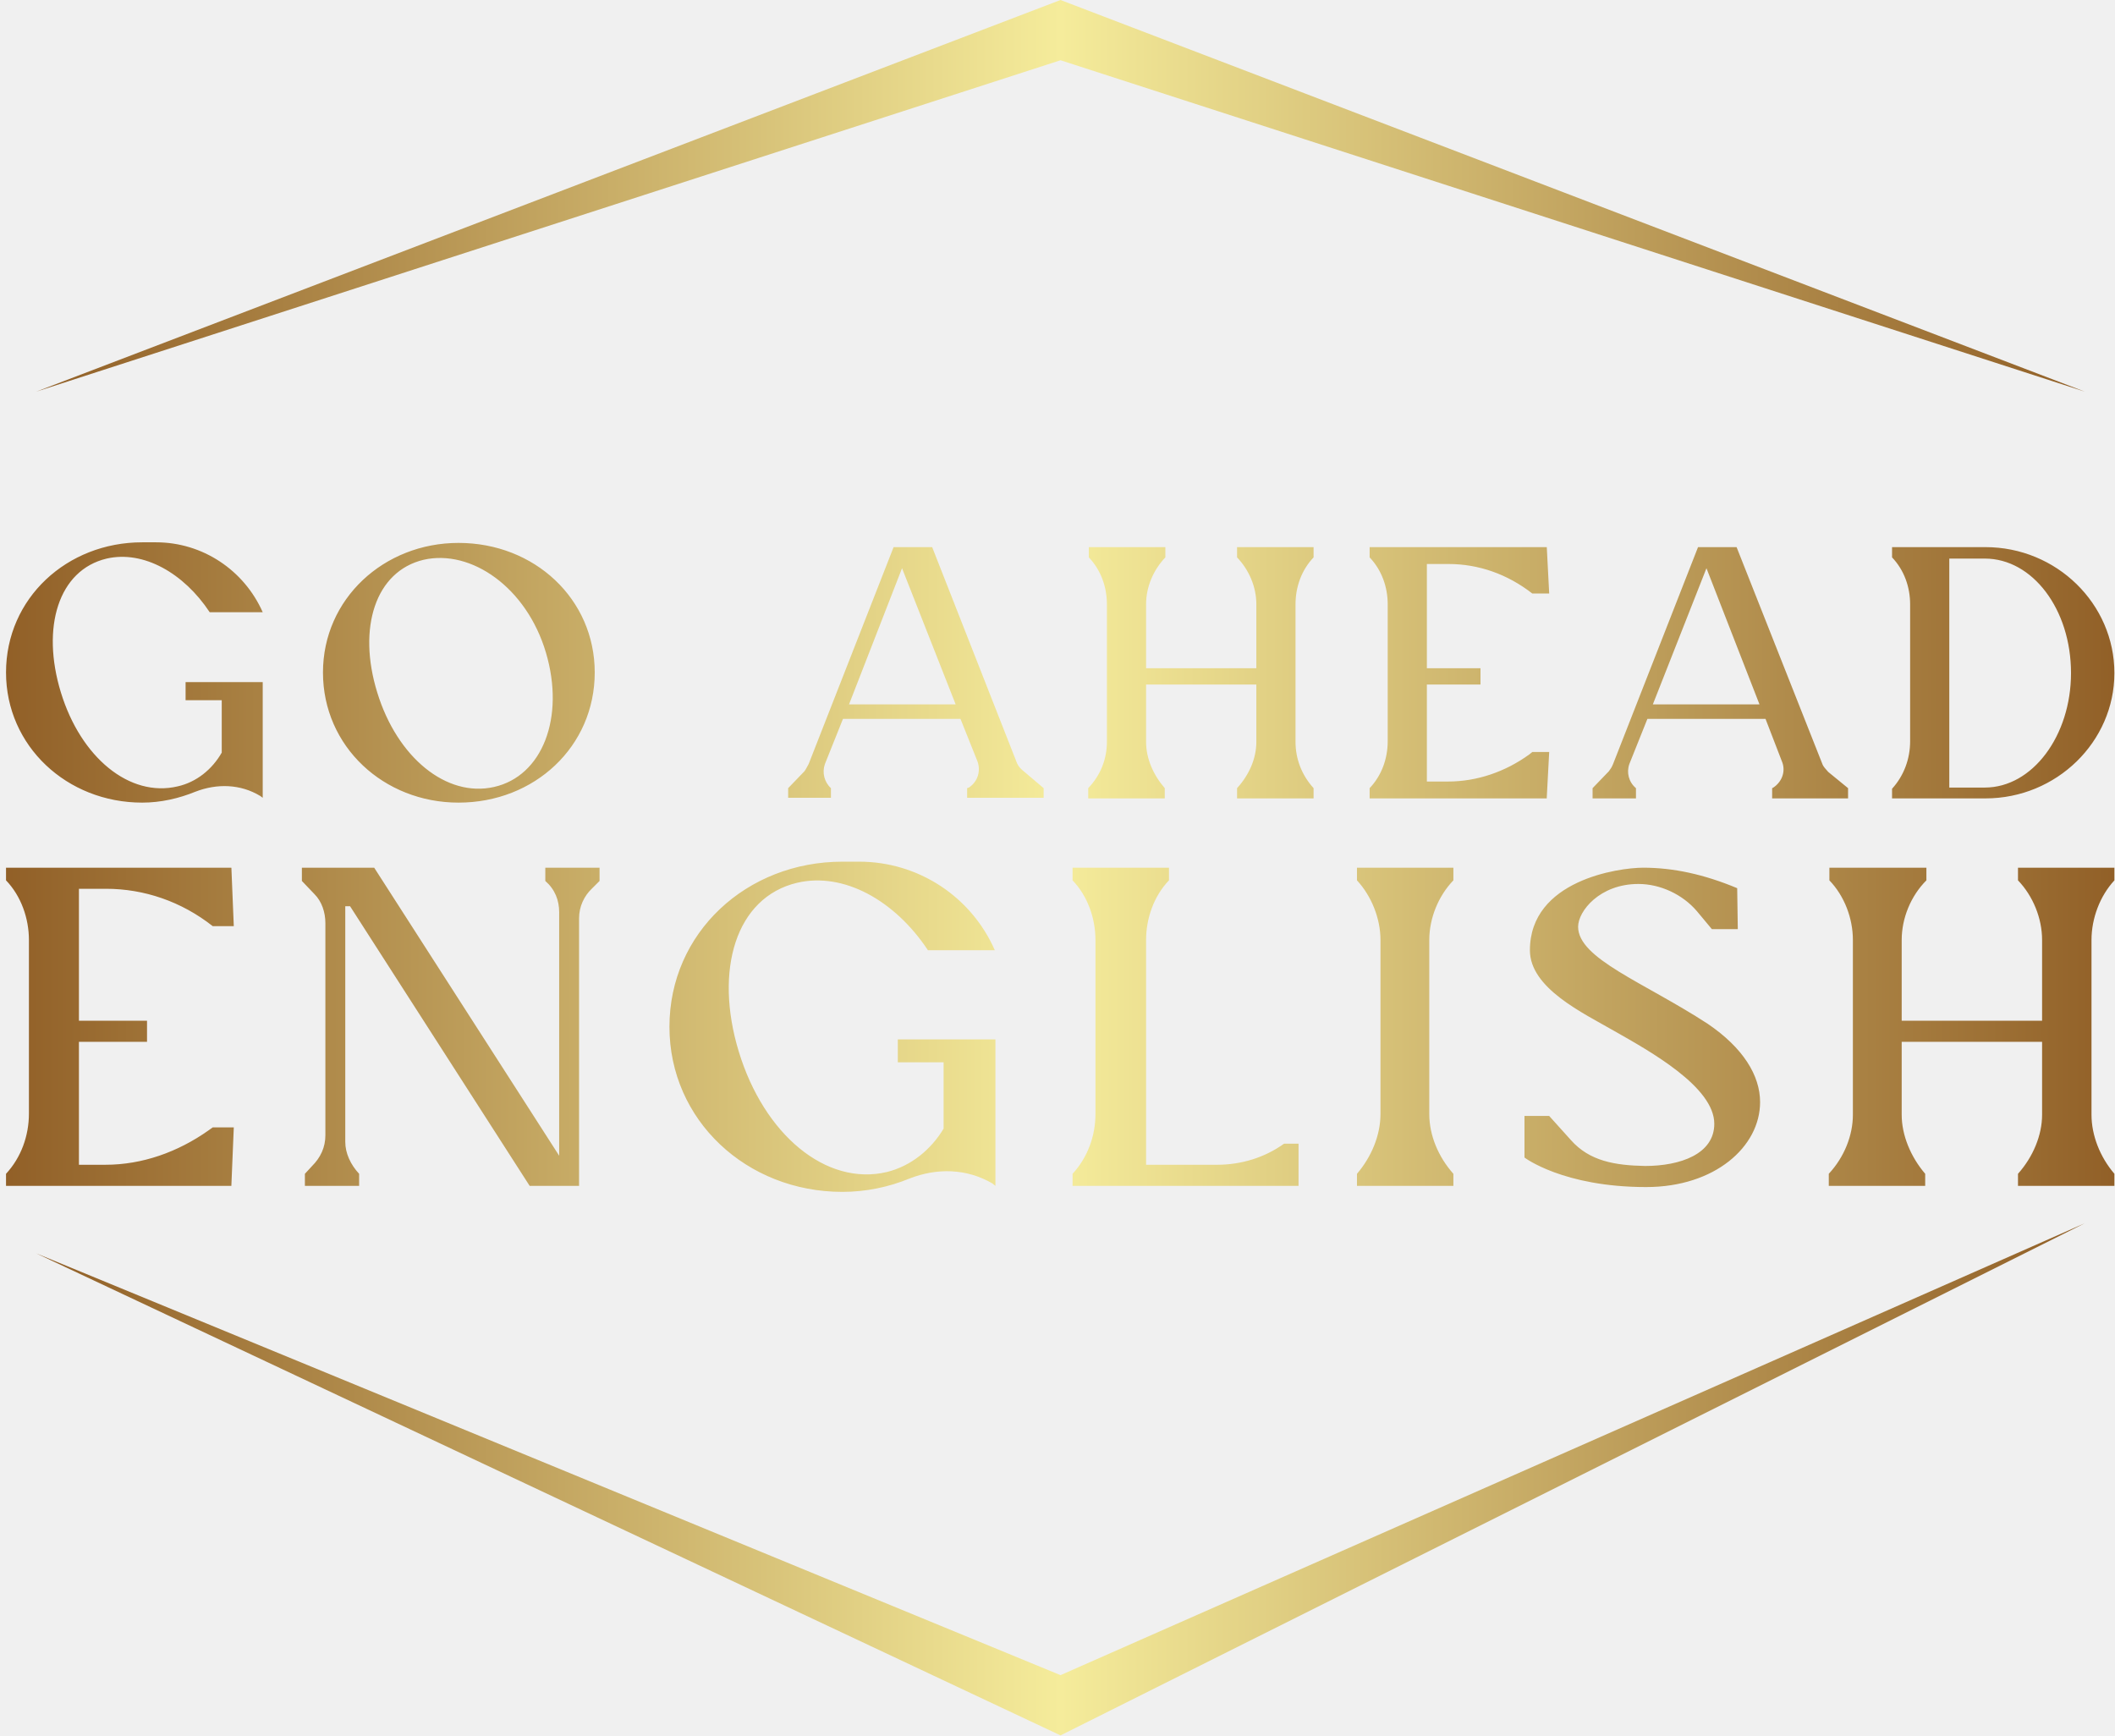
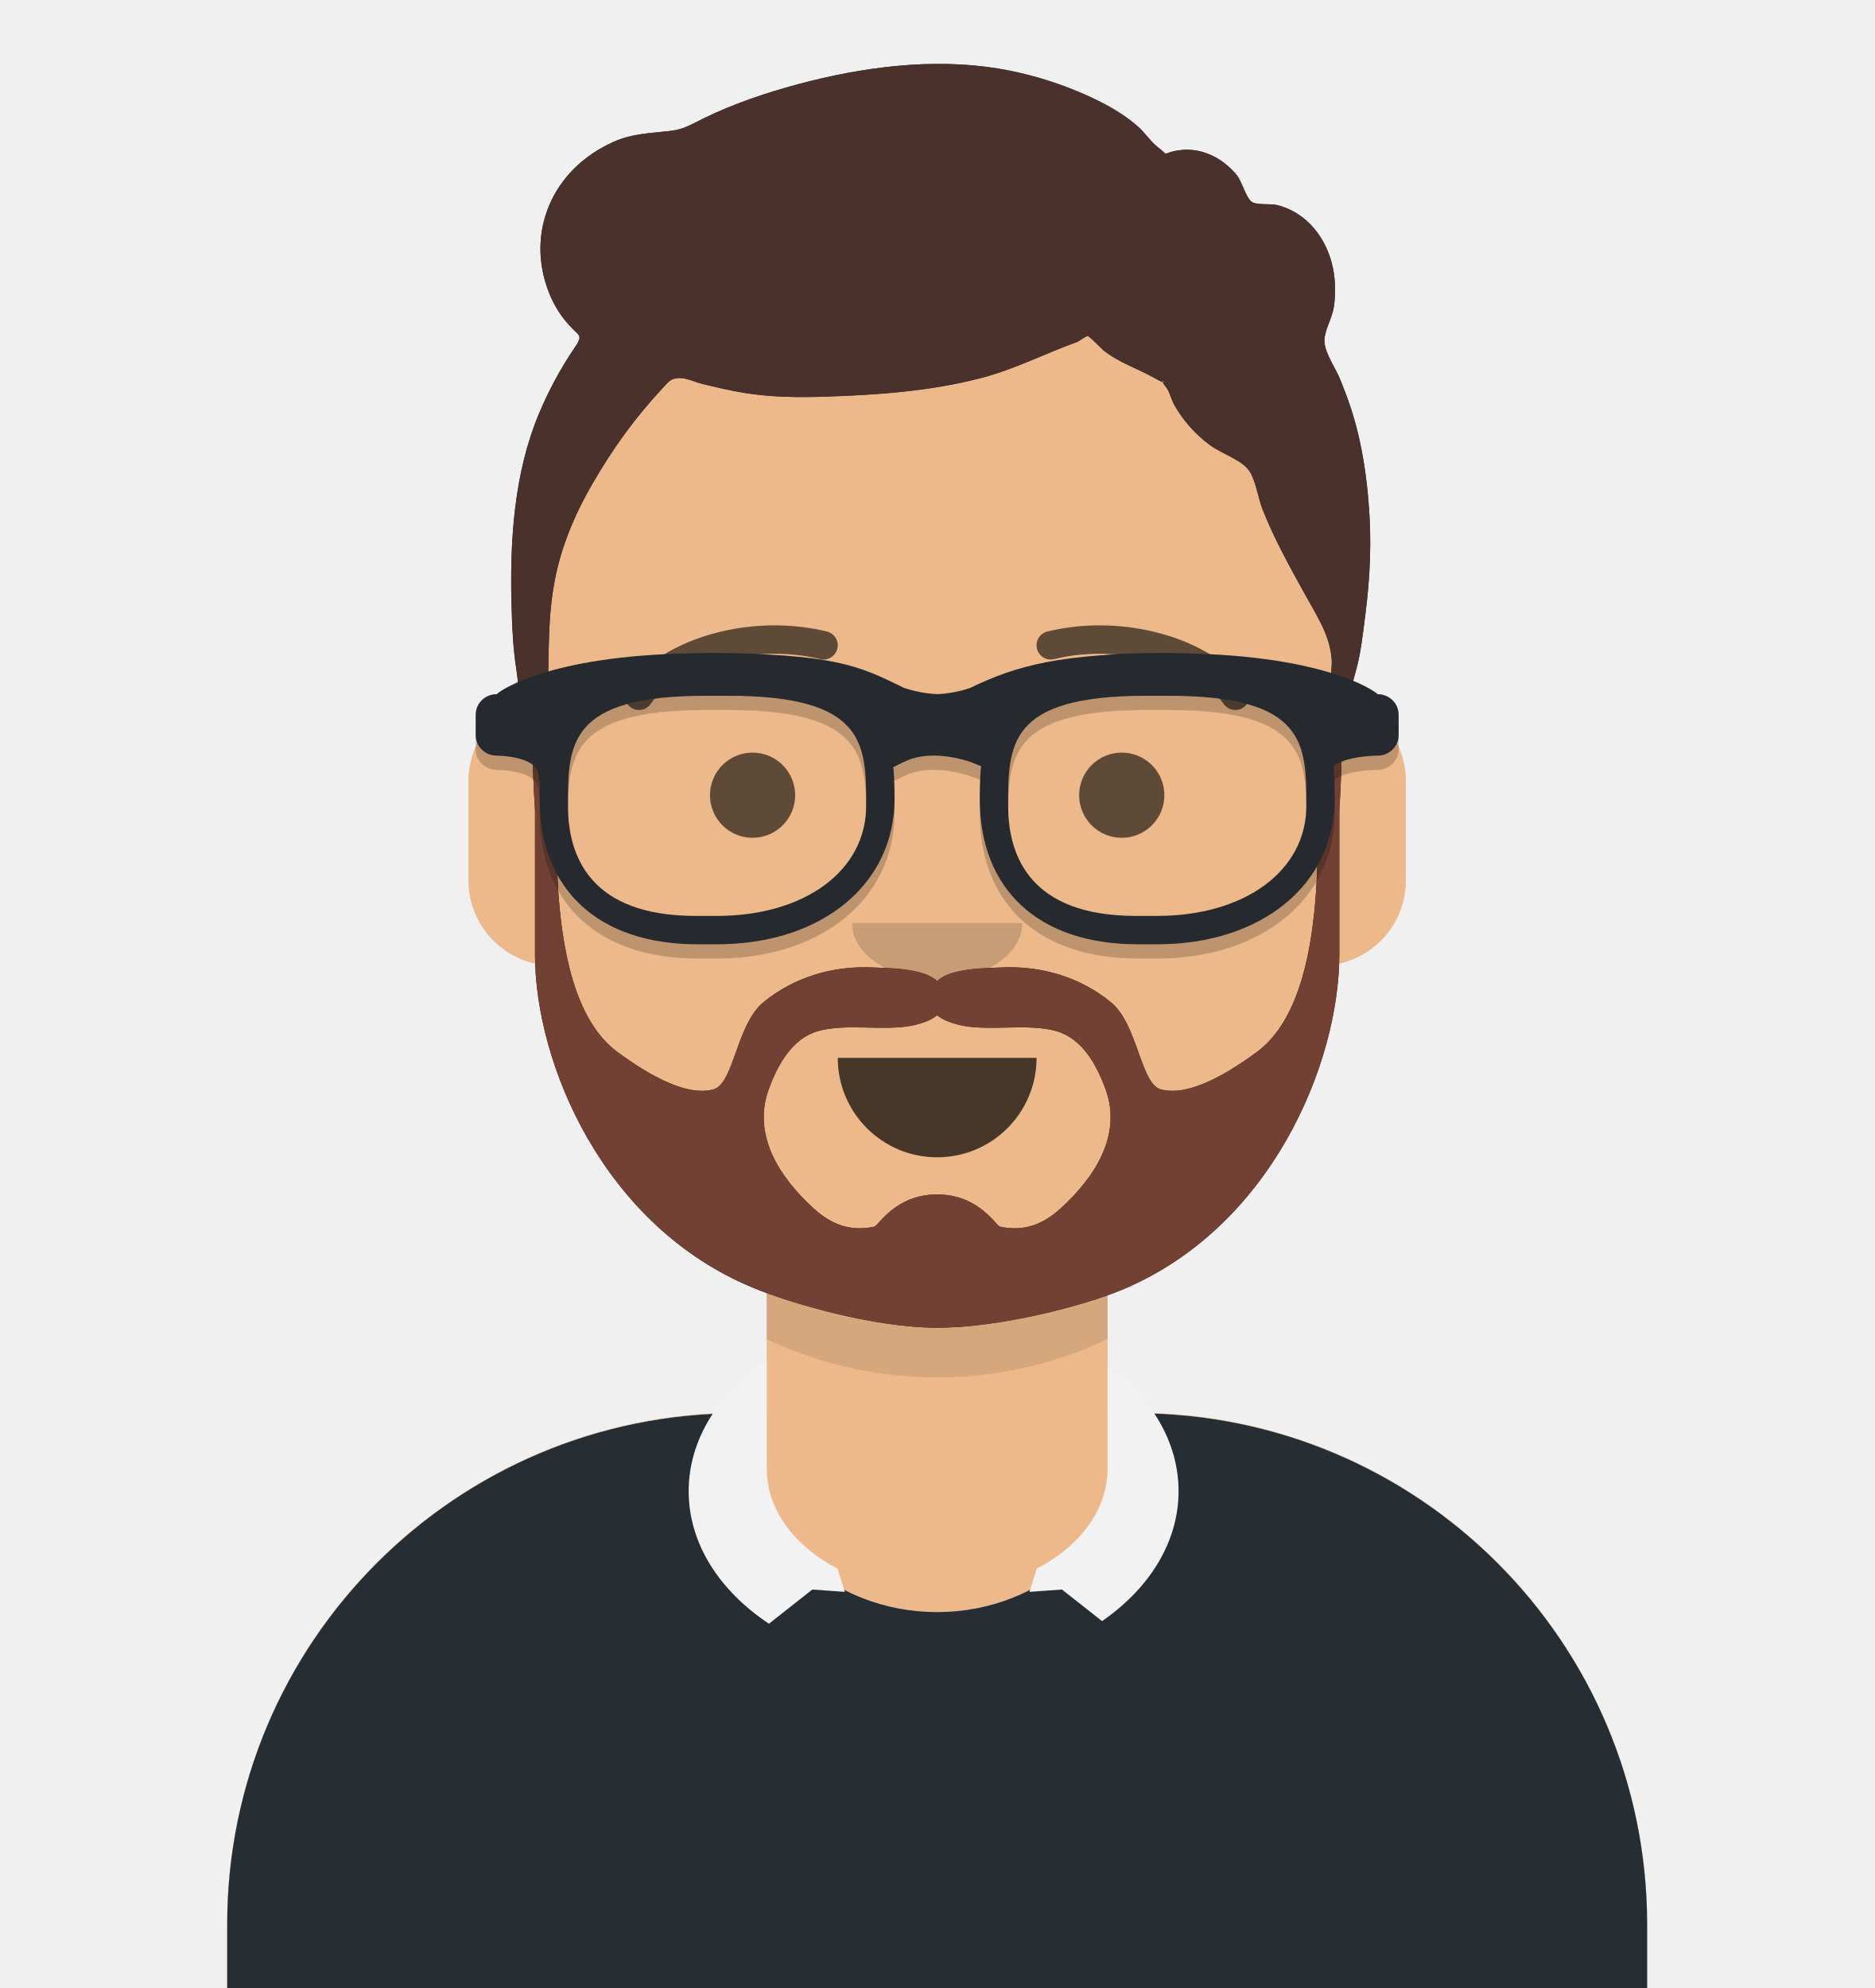
- <svg xmlns="http://www.w3.org/2000/svg" version="1.2" viewBox="0 0 351 288" width="351" height="288">
+ <svg xmlns="http://www.w3.org/2000/svg" xmlns:xlink="http://www.w3.org/1999/xlink" width="264px" height="280px" viewBox="0 0 264 280" version="1.1">
  <defs>
-     <linearGradient id="g1" x2="1" gradientUnits="userSpaceOnUse" gradientTransform="matrix(340,0,0,288,6,0)">
-       <stop offset="0" stop-color="#905e26" />
-       <stop offset=".5" stop-color="#f5ec9b" />
-       <stop offset="1" stop-color="#905e26" />
-     </linearGradient>
-     <linearGradient id="g2" x2="1" gradientUnits="userSpaceOnUse" gradientTransform="matrix(350,0,0,43.162,1,90)">
-       <stop offset="0" stop-color="#905e26" />
-       <stop offset=".5" stop-color="#f5ec9b" />
-       <stop offset="1" stop-color="#905e26" />
-     </linearGradient>
-     <linearGradient id="g3" x2="1" gradientUnits="userSpaceOnUse" gradientTransform="matrix(350,0,0,54.789,1,143)">
-       <stop offset="0" stop-color="#905e26" />
-       <stop offset=".5" stop-color="#f5ec9b" />
-       <stop offset="1" stop-color="#905e26" />
-     </linearGradient>
+     <circle id="react-path-1" cx="120" cy="120" r="120" />
+     <path d="M12,160 C12,226.274 65.726,280 132,280 C198.274,280 252,226.274 252,160 L264,160 L264,-1.42108547e-14 L-3.19744231e-14,-1.42108547e-14 L-3.19744231e-14,160 L12,160 Z" id="react-path-2" />
+     <path d="M124,144.611 L124,163 L128,163 L128,163 C167.765,163 200,195.235 200,235 L200,244 L0,244 L0,235 C-4.86974701e-15,195.235 32.235,163 72,163 L72,163 L76,163 L76,144.611 C58.763,136.422 46.372,119.687 44.305,99.881 C38.48,99.058 34,94.052 34,88 L34,74 C34,68.054 38.325,63.118 44,62.166 L44,56 L44,56 C44,25.072 69.072,5.68137151e-15 100,0 L100,0 L100,0 C130.928,-5.68137151e-15 156,25.072 156,56 L156,62.166 C161.675,63.118 166,68.054 166,74 L166,88 C166,94.052 161.52,99.058 155.695,99.881 C153.628,119.687 141.237,136.422 124,144.611 Z" id="react-path-3" />
  </defs>
-   <style>
- 		.s0 { fill: url(#g1) } 
- 		.s1 { fill: url(#g2) } 
- 		.s2 { fill: url(#g3) } 
- 	</style>
-   <g id="SvgjsG5922">
-     <path fill-rule="evenodd" class="s0" d="m176 10l170 55-170-65-170 65zm-170 198l170 80 170-85-170 75z" />
-   </g>
-   <g id="SvgjsG5923">
-     <path class="s1" d="m43.6 132.4l-0.4-0.3c-3.3-2-7.2-2.1-10.8-0.7-2.7 1.1-5.7 1.8-8.8 1.8-12.5 0-22.6-9.4-22.6-21.6 0-12.3 10.1-21.6 22.6-21.6h2.3c7.7 0 14.6 4.6 17.7 11.6h-8.8c-4.3-6.5-11-10.3-17.1-8.9-8 1.9-10.9 11.4-7.6 22.2 3.3 10.8 11.4 17.5 19.4 15.6 3.1-0.7 5.7-2.8 7.3-5.6v-8.7h-6v-3h12.8zm10-20.8c0-12.2 10.1-21.5 22.5-21.5 12.6 0 22.6 9.3 22.6 21.5 0 12.3-10 21.6-22.6 21.6-12.4 0-22.5-9.3-22.5-21.6zm9 3.3c3.3 10.8 11.5 17.5 19.4 15.7 8-1.8 11.8-11.5 8.6-22.3-3.2-10.8-12.4-17.2-20.3-15.4-8 1.9-11 11.3-7.7 22zm68.2 17.5v-1.6l2.7-2.8c0.3-0.4 0.4-0.7 0.7-1.2l14.1-36h6.4l14.1 35.9c0.3 0.6 0.6 0.9 1.1 1.3l3.3 2.8v1.6h-12.7v-1.6l0.3-0.1c1.5-1 2-2.8 1.4-4.4l-2.8-7h-19.5l-3 7.5c-0.5 1.4-0.1 3 1 4v1.6zm10.1-15.5h17.7l-8.9-22.6zm39.7 15.6v-1.7c2.1-2.2 3.1-4.9 3.1-7.7v-22.8c0-2.9-1-5.7-3-7.8v-1.7h12.7v1.7c-2 2.1-3.2 4.9-3.2 7.8v10.6h18.3v-10.6c0-2.9-1.2-5.7-3.2-7.8v-1.7h12.7v1.7c-2 2.1-3 4.9-3 7.8v22.8c0 2.8 1 5.5 3 7.7v1.7h-12.7v-1.7c2-2.2 3.2-4.9 3.2-7.7v-9.5h-18.3v9.5c0 2.8 1.2 5.5 3.1 7.7v1.7zm46.7 0v-1.7c2-2.1 3-4.9 3-7.8v-22.7c0-2.9-1-5.7-3-7.8v-1.7h29.4l0.4 7.7h-2.8c-4.1-3.2-8.9-4.9-13.9-4.9h-3.6v17.3h8.9v2.7h-8.9v16.1h3.5c4.8 0 9.5-1.6 13.5-4.5l0.5-0.4h2.8l-0.4 7.5v0.2zm37 0v-1.7l2.7-2.8c0.3-0.4 0.5-0.7 0.7-1.2l14.1-36h6.4l14.2 35.9c0.2 0.6 0.6 0.9 1 1.4l3.3 2.7v1.7h-12.6v-1.7l0.2-0.1c1.5-1 2.1-2.8 1.4-4.4l-2.7-7h-19.6l-3 7.5c-0.5 1.4-0.1 3 1.1 4v1.7zm10-15.6h17.7l-8.8-22.6zm39.7 15.6v-1.6c2-2.2 3-5 3-7.9v-22.7c0-2.9-1-5.7-3-7.8v-1.7h15.5c11.8 0 21.4 9.4 21.4 20.9 0 11.4-9.6 20.8-21.4 20.8zm9.5-1.8h5.9c7.9 0 14.3-8.6 14.3-19 0-10.6-6.4-19-14.3-19h-5.9z" />
-   </g>
-   <g id="SvgjsG5924">
-     <path class="s2" d="m1 196.8v-2c2.5-2.7 3.8-6.3 3.8-10v-28.8c0-3.6-1.3-7.3-3.8-9.9v-2.1h37.4l0.4 9.7h-3.5c-5.2-4.1-11.4-6.2-17.7-6.2h-4.5v21.9h11.3v3.5h-11.3v20.4h4.4c6.1 0 12-2.1 17.1-5.7l0.7-0.5h3.5l-0.4 9.6v0.1zm49.6 0v-2l1.2-1.3c1.4-1.4 2.2-3.1 2.2-5.1v-35.2c0-1.8-0.6-3.6-1.8-4.8l-2.1-2.2v-2.2h12l30.7 47.8v-40.4c0-2-0.7-3.8-2.3-5.2v-2.2h9v2.2l-1.2 1.2c-1.4 1.3-2.2 3.1-2.2 5v44.4h-8.2l-29.8-46.4h-0.8v39.1c0 1.9 0.9 3.8 2.3 5.3v2zm114.6 0l-0.5-0.4c-4.3-2.5-9.2-2.6-13.8-0.8-3.4 1.4-7.2 2.2-11.1 2.2-15.9 0-28.7-11.9-28.7-27.4 0-15.6 12.8-27.4 28.7-27.4h2.8c9.8 0 18.6 5.8 22.5 14.7h-11.1c-5.5-8.3-14-13-21.7-11.2-10.2 2.4-13.8 14.5-9.7 28 4.2 13.8 14.5 22.4 24.6 20 4-1 7.3-3.7 9.4-7.2v-11h-7.6v-3.8h16.2zm12.8 0v-2c2.5-2.7 3.8-6.3 3.8-9.9v-28.9c0-3.6-1.3-7.3-3.8-9.9v-2.1h16v2.1c-2.5 2.6-3.8 6.3-3.8 9.9v37.3h11.8c4 0 7.9-1.2 11.1-3.5h2.4v7zm47.2 0v-2c2.4-2.8 3.9-6.4 3.9-9.9v-28.9c0-3.6-1.5-7.3-3.9-9.9v-2.1h16v2.1c-2.5 2.6-4 6.3-4 9.9v28.9c0 3.5 1.5 7.1 4 9.9v2zm27.8-4.7v-6.9h4.1l3.6 4c3.1 3.5 7.3 4.2 12.3 4.3 5.9 0 11.5-2 11.5-7 0-6.1-10.6-12-16.6-15.4-5.2-3-14-7.1-14-13.4 0-11.6 14.7-13.7 18.8-13.7 5 0 10.1 1.1 15.6 3.4l0.1 6.8h-4.3l-2.5-3c-2.4-2.8-6.1-4.5-9.7-4.5-6.4 0-10 4.5-10 7.1 0 5.3 10.9 9.2 21.5 16.1 5.9 4 8.7 8.6 8.7 13 0 7.4-7.5 14.1-18.9 14.1-13.8 0-20.2-4.9-20.2-4.9zm50.5 4.7v-2c2.6-2.8 4-6.4 4-9.8v-29c0-3.6-1.4-7.3-3.9-9.9v-2.1h16.1v2.1c-2.6 2.6-4.1 6.3-4.1 9.9v13.4h23.3v-13.4c0-3.6-1.5-7.3-4-9.9v-2.1h16v2.1c-2.4 2.6-3.8 6.3-3.8 9.9v29c0 3.4 1.4 7 3.8 9.8v2h-16v-2c2.5-2.8 4-6.4 4-9.8v-12.1h-23.3v12.1c0 3.4 1.5 7 3.9 9.8v2z" />
+   <g id="Avataaar" stroke="none" stroke-width="1" fill="none" fill-rule="evenodd">
+     <g transform="translate(-825, -1100)" id="Avataaar/Circle">
+       <g transform="translate(825, 1100)">
+         <g id="Mask" />
+         <g id="Avataaar" stroke-width="1" fill-rule="evenodd" mask="url(#react-mask-5)">
+           <g id="Body" transform="translate(32, 36)">
+             <mask id="react-mask-6" fill="white">
+               <use xlink:href="#react-path-3" />
+             </mask>
+             <use fill="#D0C6AC" xlink:href="#react-path-3" />
+             <g id="Skin/👶🏽-03-Brown" mask="url(#react-mask-6)" fill="#EDB98A">
+               <g transform="translate(0, 0)" id="Color">
+                 <rect x="0" y="0" width="264" height="280" />
+               </g>
+             </g>
+             <path d="M156,79 L156,102 C156,132.928 130.928,158 100,158 C69.072,158 44,132.928 44,102 L44,79 L44,94 C44,124.928 69.072,150 100,150 C130.928,150 156,124.928 156,94 L156,79 Z" id="Neck-Shadow" fill-opacity="0.1" fill="#000000" mask="url(#react-mask-6)" />
+           </g>
+           <g id="Clothing/Collar-+-Sweater" transform="translate(0, 170)">
+             <defs>
+               <path d="M105.192,29.052 L104,29.052 L104,29.052 C64.235,29.052 32,61.287 32,101.052 L32,110 L232,110 L232,101.052 C232,61.287 199.765,29.052 160,29.052 L160,29.052 L158.808,29.052 C158.935,30.035 159,31.036 159,32.052 C159,45.859 146.912,57.052 132,57.052 C117.088,57.052 105,45.859 105,32.052 C105,31.036 105.065,30.035 105.192,29.052 Z" id="react-path-155" />
+             </defs>
+             <mask id="react-mask-156" fill="white">
+               <use xlink:href="#react-path-155" />
+             </mask>
+             <use id="Clothes" fill="#E6E6E6" fill-rule="evenodd" xlink:href="#react-path-155" />
+             <g id="Color/Palette/Gray-01" mask="url(#react-mask-156)" fill-rule="evenodd" fill="#262E33">
+               <rect id="🖍Color" x="0" y="0" width="264" height="110" />
+             </g>
+             <path d="M156,22.279 C162.182,26.835 166,33.106 166,40.028 C166,47.233 161.863,53.733 155.229,58.327 L149.579,53.876 L145,54.208 L146,51.057 L145.922,50.996 C152.022,47.853 156,42.7 156,36.877 L156,22.279 Z M108,21.571 C101.233,26.174 97,32.74 97,40.028 C97,47.426 101.362,54.08 108.308,58.692 L114.421,53.876 L119,54.208 L118,51.057 L118.078,50.996 C111.978,47.853 108,42.7 108,36.877 L108,21.571 Z" id="Collar" fill="#F2F2F2" fill-rule="evenodd" />
+           </g>
+           <g id="Face" transform="translate(76, 82)" fill="#000000">
+             <g id="Mouth/Default" transform="translate(2, 52)" fill-opacity="0.7">
+               <path d="M40,15 C40,22.732 46.268,29 54,29 L54,29 C61.732,29 68,22.732 68,15" id="Mouth" />
+             </g>
+             <g id="Nose/Default" transform="translate(28, 40)" fill-opacity="0.16">
+               <path d="M16,8 C16,12.418 21.373,16 28,16 L28,16 C34.627,16 40,12.418 40,8" id="Nose" />
+             </g>
+             <g id="Eyes/Default-😀" transform="translate(0, 8)" fill-opacity="0.6">
+               <circle id="Eye" cx="30" cy="22" r="6" />
+               <circle id="Eye" cx="82" cy="22" r="6" />
+             </g>
+             <g id="Eyebrow/Outline/Default" fill-opacity="0.6">
+               <g id="I-Browse" transform="translate(12, 6)">
+                 <path d="M3.63,11.159 C7.545,5.65 18.278,2.561 27.523,4.831 C28.596,5.095 29.679,4.439 29.942,3.366 C30.206,2.293 29.55,1.21 28.477,0.947 C17.74,-1.69 5.312,1.887 0.37,8.841 C-0.27,9.742 -0.059,10.99 0.841,11.63 C1.742,12.27 2.99,12.059 3.63,11.159 Z" id="Eyebrow" fill-rule="nonzero" />
+                 <path d="M61.63,11.159 C65.545,5.65 76.278,2.561 85.523,4.831 C86.596,5.095 87.679,4.439 87.942,3.366 C88.206,2.293 87.55,1.21 86.477,0.947 C75.74,-1.69 63.312,1.887 58.37,8.841 C57.73,9.742 57.941,10.99 58.841,11.63 C59.742,12.27 60.99,12.059 61.63,11.159 Z" id="Eyebrow" fill-rule="nonzero" transform="translate(73.00015, 6.039198) scale(-1, 1) translate(-73.00015, -6.039198) " />
+               </g>
+             </g>
+           </g>
+           <g id="Top" stroke-width="1" fill-rule="evenodd">
+             <defs>
+               <rect id="react-path-79" x="0" y="0" width="264" height="280" />
+               <path d="M94.252,52.022 C94.375,51.968 94.07,51.947 93.336,51.96 C94.228,51.958 94.533,51.979 94.252,52.022 M86.117,36.302 C86.115,36.282 86.134,36.453 86.117,36.302 M193.765,70.766 C193.501,67.449 193.033,64.152 192.247,60.911 C191.622,58.335 190.769,55.878 189.76,53.42 C189.151,51.935 187.728,49.896 187.56,48.294 C187.395,46.717 188.627,44.969 188.889,43.132 C189.144,41.345 189.101,39.465 188.734,37.694 C187.901,33.671 185.14,29.93 180.877,28.881 C179.925,28.647 177.913,28.936 177.241,28.382 C176.47,27.746 175.933,25.581 175.235,24.712 C173.244,22.236 170.14,20.642 166.866,21.198 C164.455,21.607 165.839,22.105 164.032,20.686 C163.027,19.898 162.276,18.693 161.3,17.839 C159.833,16.556 158.15,15.458 156.408,14.557 C151.851,12.199 146.654,10.485 141.564,9.649 C132.279,8.125 122.369,9.454 113.369,11.869 C108.89,13.07 104.382,14.595 100.222,16.612 C98.439,17.476 97.409,18.194 95.549,18.42 C92.621,18.777 90.14,18.759 87.366,20.001 C78.83,23.823 74.985,32.69 78.307,41.175 C78.975,42.882 79.88,44.38 81.127,45.759 C82.647,47.439 83.198,47.109 81.888,49.041 C79.929,51.931 78.278,55.013 76.933,58.213 C73.404,66.615 72.814,76.077 73.044,85.037 C73.124,88.174 73.259,91.35 73.753,94.456 C73.967,95.801 74.027,98.329 75.035,99.327 C75.547,99.833 76.276,100.115 77.004,99.914 C78.713,99.44 78.125,98.179 78.165,97.008 C78.365,91.124 78.095,85.919 79.494,80.106 C80.528,75.812 82.25,71.911 84.483,68.071 C87.321,63.187 90.386,58.898 94.29,54.716 C95.207,53.732 95.408,53.315 96.639,53.244 C97.571,53.19 98.934,53.828 99.84,54.049 C101.838,54.536 103.839,55.017 105.873,55.345 C109.613,55.948 113.317,55.989 117.09,55.87 C124.516,55.638 131.975,55.117 139.175,53.247 C143.957,52.005 148.197,49.776 152.777,48.142 C152.859,48.113 154.007,47.295 154.208,47.328 C154.489,47.375 156.185,49.154 156.471,49.378 C158.697,51.124 161.138,51.857 163.541,53.208 C166.505,54.875 163.635,52.49 165.269,54.567 C165.746,55.172 165.99,56.293 166.372,56.978 C167.588,59.161 169.28,61.08 171.303,62.602 C173.258,64.073 176.196,64.783 177.193,66.697 C177.962,68.174 178.221,70.181 178.841,71.758 C180.469,75.893 182.618,79.749 184.767,83.644 C186.499,86.783 188.392,89.525 188.585,93.112 C188.652,94.36 187.464,101.849 190.358,99.572 C190.787,99.234 191.711,95.416 191.901,94.768 C192.673,92.135 192.947,89.387 193.296,86.682 C193.99,81.302 194.219,76.184 193.765,70.766" id="react-path-78" />
+               <filter x="-0.8%" y="-2.0%" width="101.5%" height="108.0%" filterUnits="objectBoundingBox" id="react-filter-75">
+                 <feOffset dx="0" dy="2" in="SourceAlpha" result="shadowOffsetOuter1" />
+                 <feColorMatrix values="0 0 0 0 0   0 0 0 0 0   0 0 0 0 0  0 0 0 0.16 0" type="matrix" in="shadowOffsetOuter1" result="shadowMatrixOuter1" />
+                 <feMerge>
+                   <feMergeNode in="shadowMatrixOuter1" />
+                   <feMergeNode in="SourceGraphic" />
+                 </feMerge>
+               </filter>
+             </defs>
+             <mask id="react-mask-77" fill="white">
+               <use xlink:href="#react-path-79" />
+             </mask>
+             <g id="Mask" />
+             <g id="Top/Short-Hair/Short-Curly" mask="url(#react-mask-77)">
+               <g transform="translate(-1, 0)">
+                 <g id="Facial-Hair/Beard-Light" transform="translate(49, 72)">
+                   <defs>
+                     <path d="M101.428,98.169 C98.915,100.463 96.237,101.494 92.853,100.773 C92.271,100.649 89.896,96.235 84,96.235 C78.103,96.235 75.729,100.649 75.147,100.773 C71.762,101.494 69.085,100.463 66.571,98.169 C61.846,93.856 57.917,87.908 60.278,81.419 C61.508,78.037 63.51,74.324 67.151,73.246 C71.038,72.096 76.497,73.244 80.415,72.458 C81.684,72.204 83.071,71.751 84,71 C84.929,71.751 86.316,72.204 87.585,72.458 C91.503,73.244 96.961,72.096 100.849,73.246 C104.49,74.324 106.491,78.037 107.722,81.419 C110.083,87.908 106.154,93.856 101.428,98.169 M140.081,26 C136.671,34.4 137.988,44.858 137.357,53.676 C136.844,60.843 135.337,71.586 128.973,76.215 C125.718,78.582 119.794,82.56 115.542,81.45 C112.615,80.686 112.302,72.29 108.455,69.147 C104.092,65.582 98.643,64.016 93.149,64.258 C90.779,64.362 85.984,64.337 84,66.16 C82.016,64.337 77.222,64.362 74.851,64.258 C69.357,64.016 63.908,65.582 59.545,69.147 C55.698,72.29 55.386,80.686 52.458,81.45 C48.206,82.56 42.282,78.582 39.027,76.215 C32.662,71.586 31.156,60.843 30.643,53.676 C30.012,44.858 31.329,34.4 27.919,26 C26.26,26 27.354,42.129 27.354,42.129 L27.354,62.485 C27.386,77.773 36.935,100.655 58.108,109.393 C63.286,111.53 75.015,115 84,115 C92.985,115 104.714,111.86 109.892,109.723 C131.065,100.986 140.614,77.773 140.646,62.485 L140.646,42.129 C140.646,42.129 141.74,26 140.081,26" id="react-path-128" />
+                   </defs>
+                   <mask id="react-mask-127" fill="white">
+                     <use xlink:href="#react-path-128" />
+                   </mask>
+                   <use id="Lite-Beard" fill="#331B0C" fill-rule="evenodd" xlink:href="#react-path-128" />
+                   <g id="Color/Hair/Brown" mask="url(#react-mask-127)" fill="#724133">
+                     <g transform="translate(-32, 0)" id="Color">
+                       <rect x="0" y="0" width="264" height="244" />
+                     </g>
+                   </g>
+                 </g>
+                 <mask id="react-mask-76" fill="white">
+                   <use xlink:href="#react-path-78" />
+                 </mask>
+                 <use id="Short-Hair" stroke="none" fill="#28354B" fill-rule="evenodd" xlink:href="#react-path-78" />
+                 <g id="Skin/👶🏽-03-Brown" mask="url(#react-mask-76)" fill="#4A312C">
+                   <g transform="translate(0, 0) " id="Color">
+                     <rect x="0" y="0" width="264" height="280" />
+                   </g>
+                 </g>
+                 <g id="Top/_Resources/Prescription-02" fill="none" transform="translate(62, 85)" stroke-width="1">
+                   <defs>
+                     <filter x="-0.8%" y="-2.4%" width="101.5%" height="109.8%" filterUnits="objectBoundingBox" id="react-filter-105">
+                       <feOffset dx="0" dy="2" in="SourceAlpha" result="shadowOffsetOuter1" />
+                       <feColorMatrix values="0 0 0 0 0   0 0 0 0 0   0 0 0 0 0  0 0 0 0.2 0" type="matrix" in="shadowOffsetOuter1" result="shadowMatrixOuter1" />
+                       <feMerge>
+                         <feMergeNode in="shadowMatrixOuter1" />
+                         <feMergeNode in="SourceGraphic" />
+                       </feMerge>
+                     </filter>
+                   </defs>
+                   <g id="Wayfarers" filter="url(#react-filter-105)" transform="translate(6, 7)" fill="#252C2F">
+                     <path d="M34,41 L31.242,41 C17.315,41 9,33.336 9,20.5 C9,10.127 10.817,0 32.53,0 L35.47,0 C57.183,0 59,10.127 59,20.5 C59,32.569 48.721,41 34,41 Z M32.385,6 C13,6 13,12.841 13,21.502 C13,28.572 16.116,37 30.971,37 L34,37 C46.365,37 55,30.627 55,21.502 C55,12.841 55,6 35.615,6 L32.385,6 Z" id="Left" fill-rule="nonzero" />
+                     <path d="M96,41 L93.242,41 C79.315,41 71,33.336 71,20.5 C71,10.127 72.817,0 94.53,0 L97.47,0 C119.183,0 121,10.127 121,20.5 C121,32.569 110.721,41 96,41 Z M94.385,6 C75,6 75,12.841 75,21.502 C75,28.572 78.119,37 92.971,37 L96,37 C108.365,37 117,30.627 117,21.502 C117,12.841 117,6 97.615,6 L94.385,6 Z" id="Right" fill-rule="nonzero" />
+                     <path d="M2.955,5.772 C3.646,5.096 11.21,0 32.5,0 C50.351,0 54.13,1.853 59.85,4.652 L60.269,4.859 C60.667,4.999 62.7,5.69 65.079,5.766 C67.246,5.673 69.1,5.085 69.642,4.897 C76.17,1.722 82.561,0 97.5,0 C118.79,0 126.354,5.096 127.045,5.772 C128.679,5.772 130,7.062 130,8.657 L130,11.543 C130,13.139 128.679,14.429 127.045,14.429 C127.045,14.429 120.144,14.429 120.144,17.315 C120.144,20.2 118.182,13.139 118.182,11.543 L118.182,8.732 C114.579,7.353 108.128,4.786 97.5,4.786 C85.658,4.786 79.761,6.886 74.702,8.971 L74.759,9.108 L74.756,11.094 L72.539,16.444 L69.8,15.361 C69.556,15.264 69.028,15.09 68.296,14.91 C66.256,14.407 64.159,14.254 62.304,14.634 C61.624,14.774 60.992,14.984 60.413,15.267 L57.77,16.558 L55.127,11.396 L55.244,9.102 L55.325,8.907 C50.962,6.874 46.939,4.786 32.5,4.786 C21.872,4.786 15.422,7.352 11.818,8.731 L11.818,11.543 C11.818,13.139 8.864,20.2 8.864,17.315 C8.864,14.429 2.955,14.429 2.955,14.429 C1.324,14.429 0,13.139 0,11.543 L0,8.657 C0,7.062 1.324,5.772 2.955,5.772 Z" id="Stuff" fill-rule="nonzero" />
+                   </g>
+                 </g>
+               </g>
+             </g>
+           </g>
+         </g>
+       </g>
+     </g>
  </g>
</svg>
